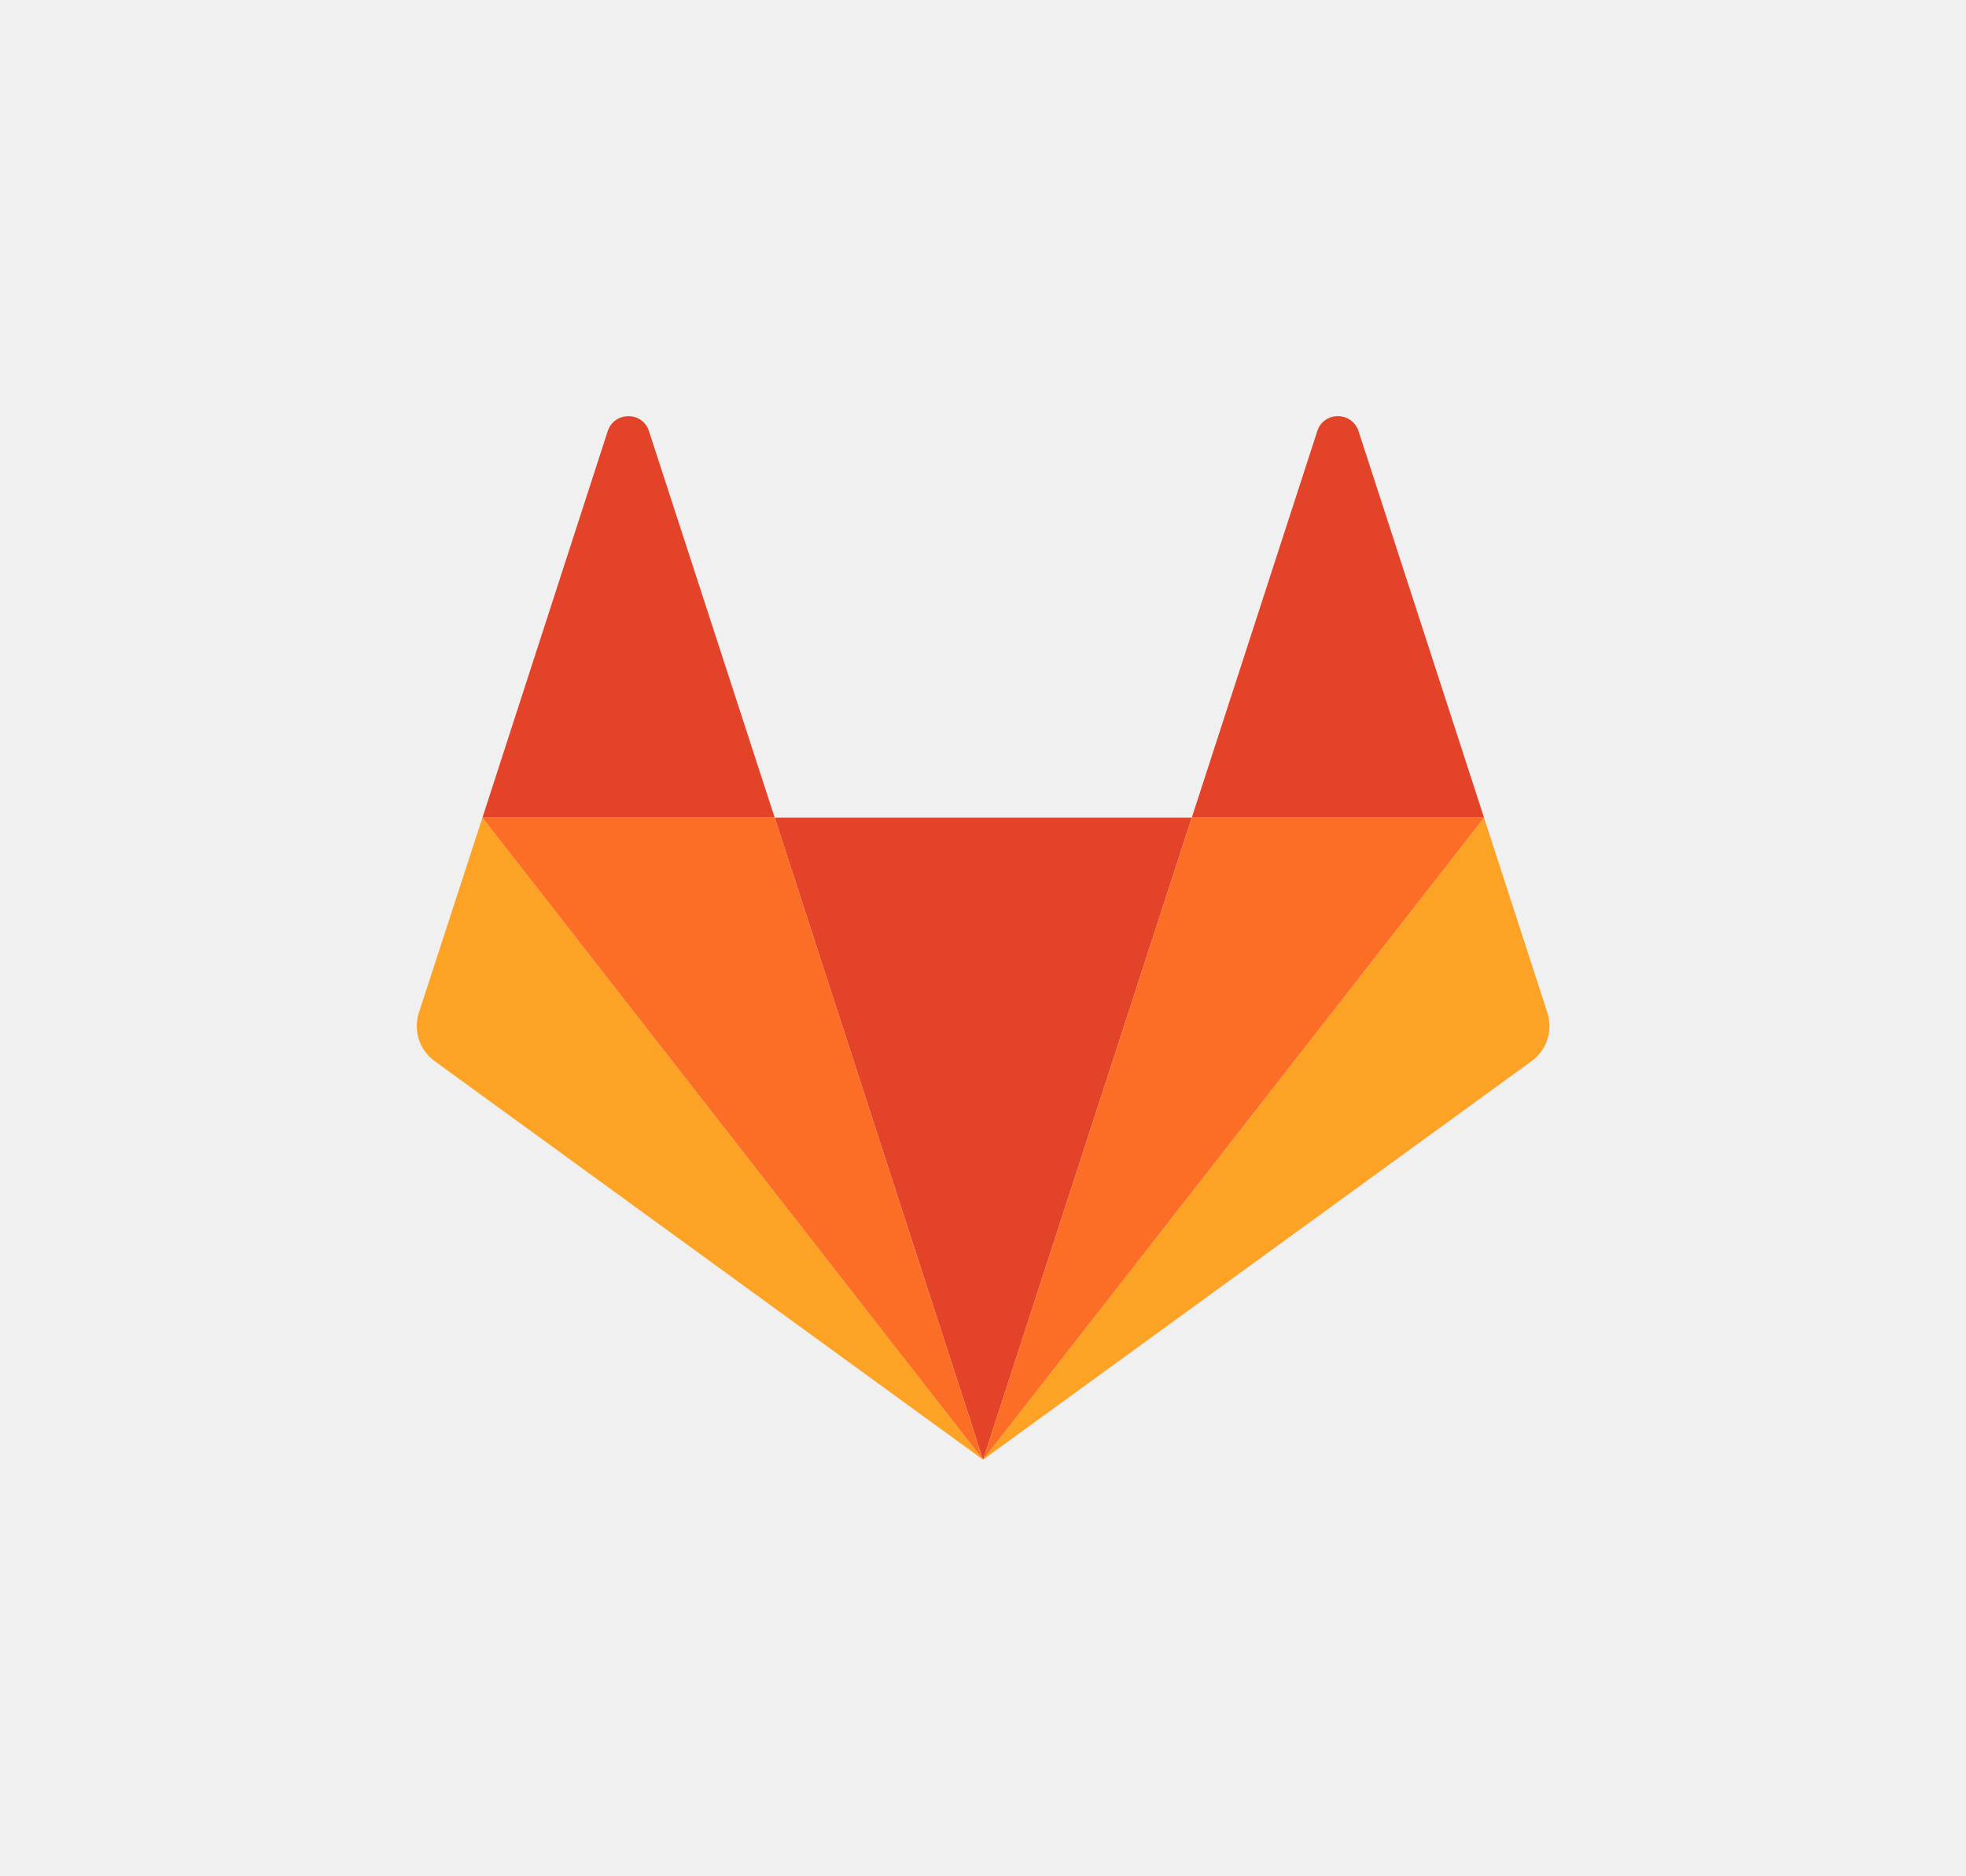
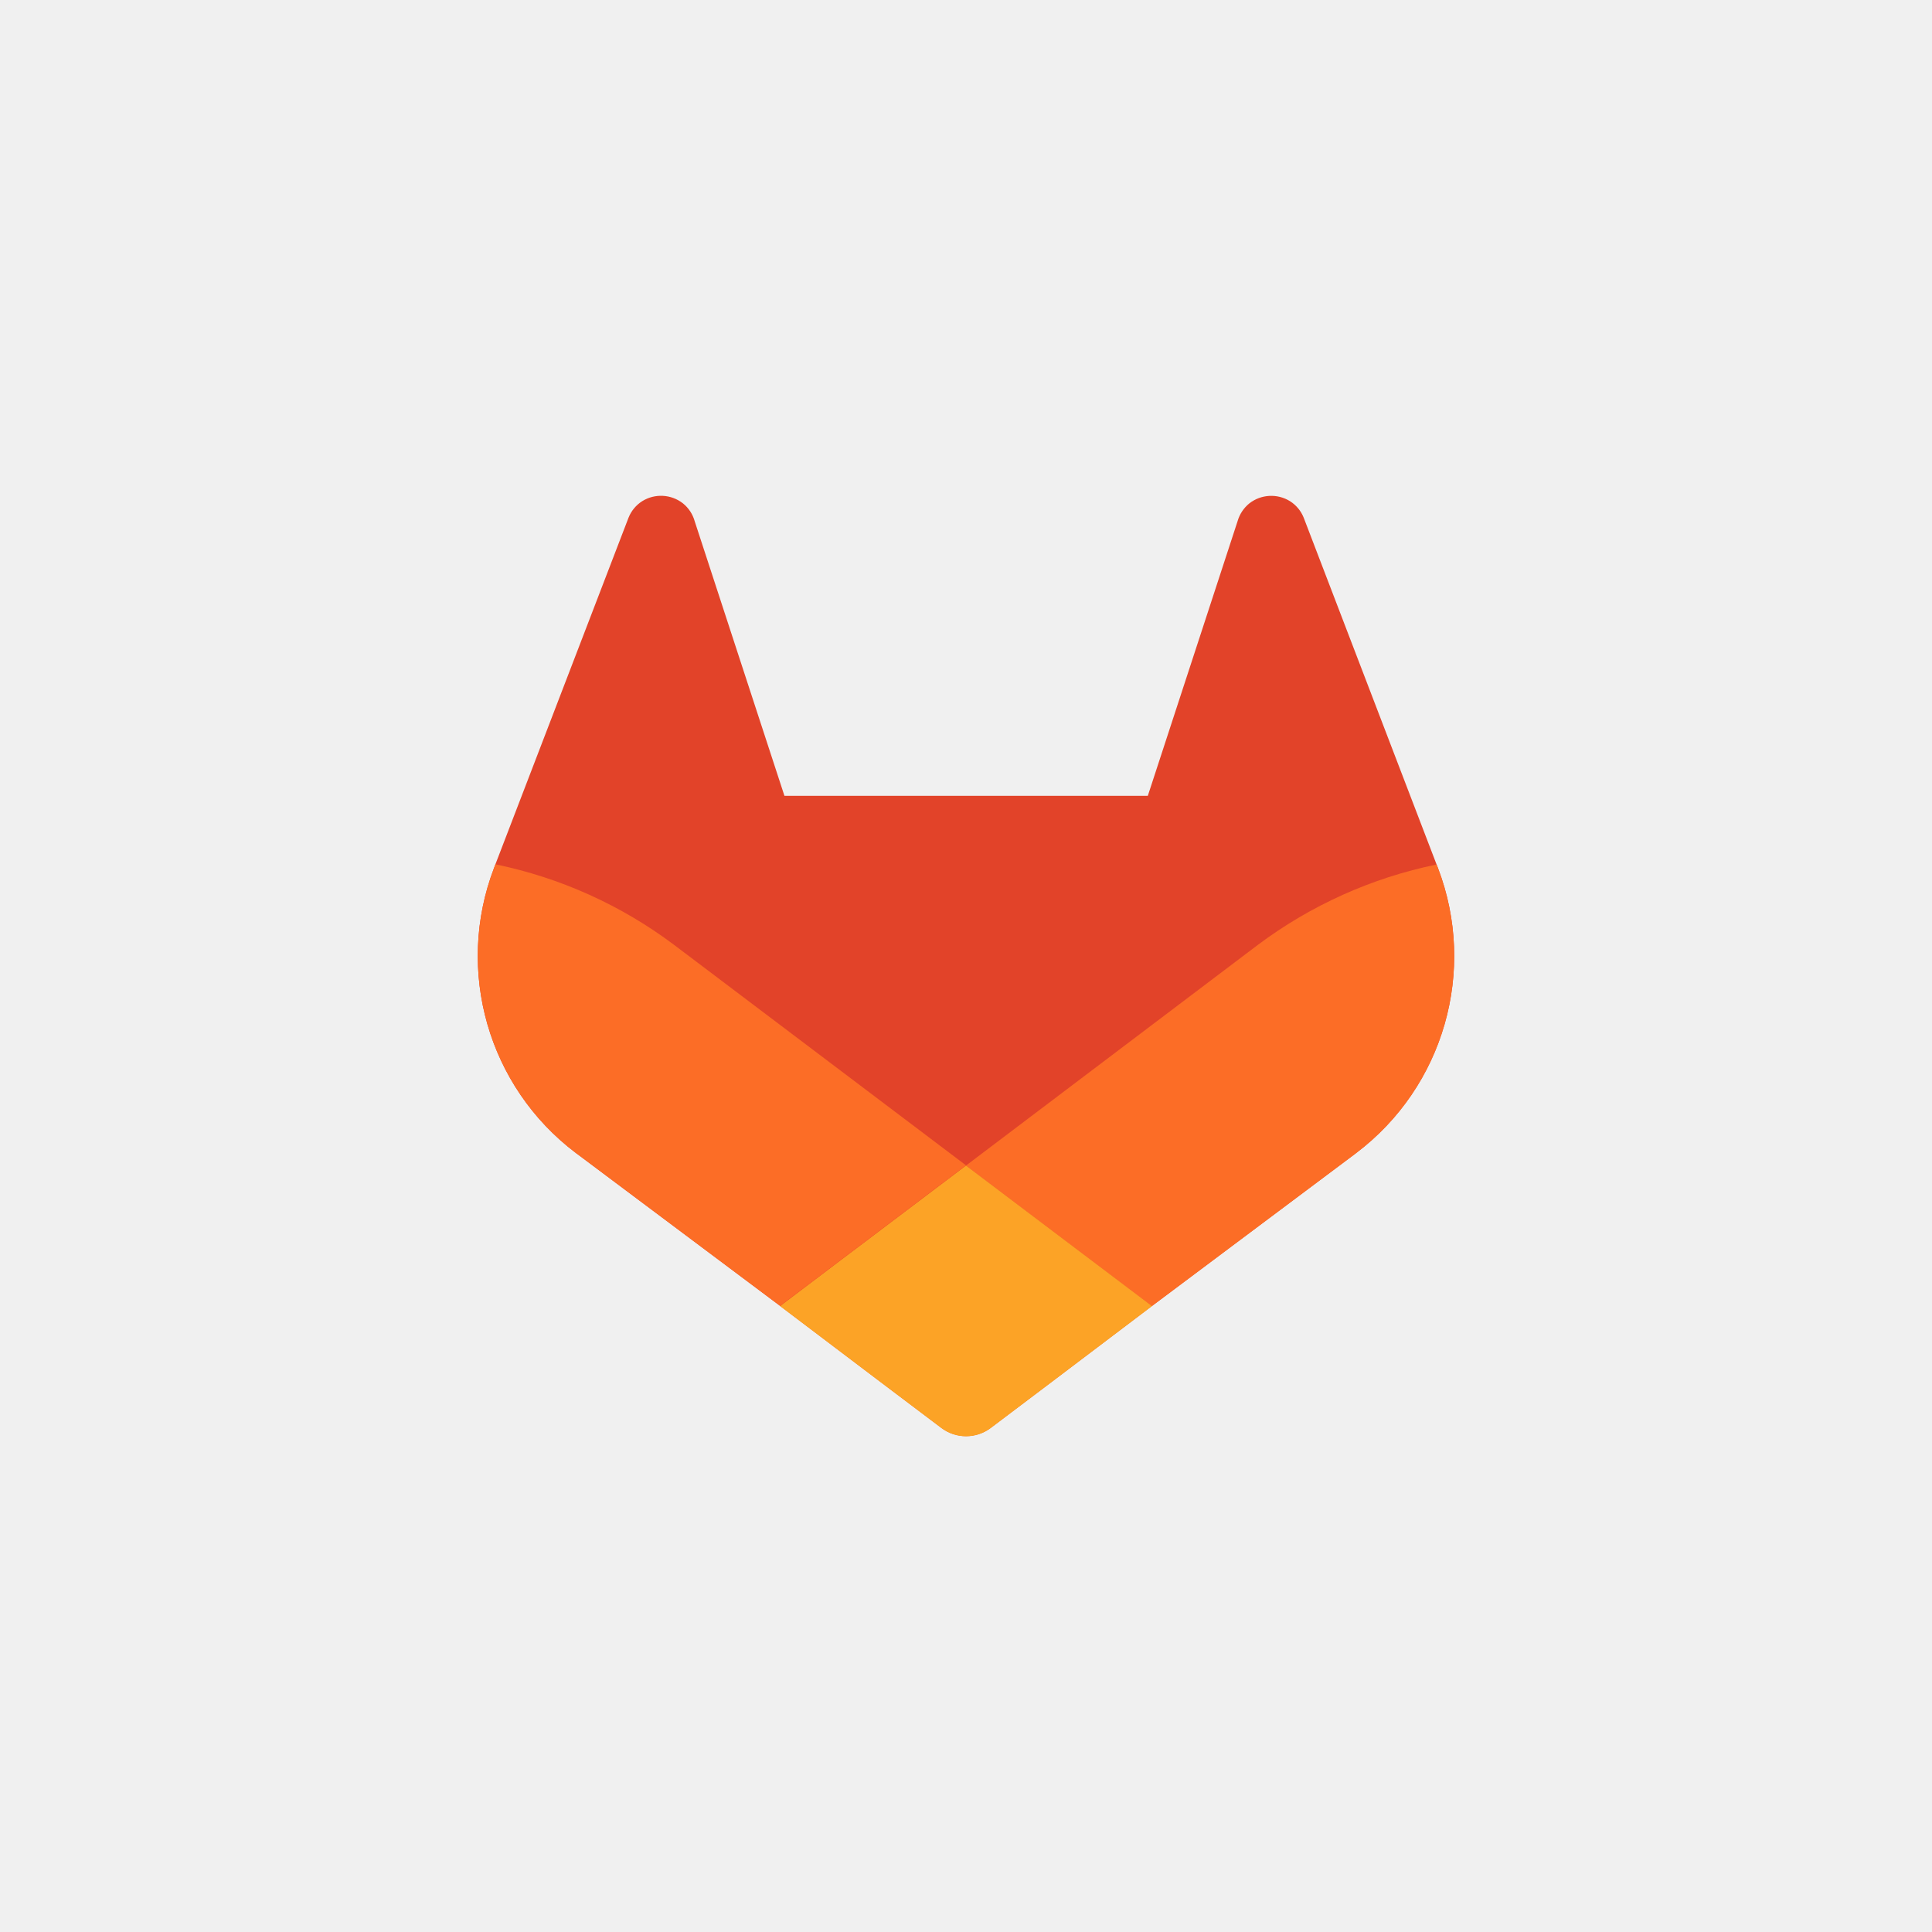
- <svg xmlns="http://www.w3.org/2000/svg" version="1.1" x="0px" y="0px" viewBox="0 0 586 559" style="enable-background:new 0 0 586 559;" xml:space="preserve">
-   <style type="text/css">
- 	.st0{fill:#FAFAFA;}
- 	.st1{fill:#F0F0F0;}
- 	.st2{fill:#FFFFFF;}
- 	.st3{fill:#E24329;}
- 	.st4{fill:#FCA326;}
- 	.st5{fill:#FC6D26;}
- 	.st6{fill:#8C929D;}
- 	.st7{fill:#2E2E2E;}
- 	.st8{fill:none;stroke:#FCA326;stroke-width:16;stroke-linecap:round;stroke-linejoin:round;stroke-miterlimit:10;}
- 	.st9{fill:none;stroke:#FC6D26;stroke-width:16;stroke-linecap:round;stroke-linejoin:round;stroke-miterlimit:10;}
- 	.st10{fill:none;stroke:#E24329;stroke-width:16;stroke-linecap:round;stroke-linejoin:round;stroke-miterlimit:10;}
- 	.st11{fill:none;stroke:#F0F0F0;stroke-miterlimit:10;}
- 	.st12{fill:#231F20;}
- 	.st13{fill:none;stroke:#231F20;stroke-width:16;stroke-linecap:round;stroke-linejoin:round;stroke-miterlimit:10;}
- 	.st14{display:none;}
- 	.st15{display:inline;opacity:0.1;fill:#E828E3;}
- 	.st16{display:inline;}
- 	.st17{opacity:0.1;fill:#E828E3;}
- 	.st18{font-family:'SourceSansPro-Semibold';}
- 	.st19{font-size:24px;}
- 	.st20{display:inline;fill:#DB3B21;}
- 	.st21{display:inline;fill:#FC6D26;}
- 	.st22{display:inline;fill:#2E2E2E;}
- 	.st23{display:inline;fill:#6E49CB;}
- 	.st24{display:inline;fill:#380D75;}
- 	.st25{display:inline;fill:#FCA121;}
- 	.st26{opacity:0.6;fill:none;stroke:#231F20;stroke-width:2;stroke-miterlimit:10;stroke-dasharray:12,6;}
- 	.st27{fill:none;stroke:#444444;stroke-width:1.534;stroke-miterlimit:10;}
- </style>
-   <g id="logo_art">
-     <g>
-       <path id="path50_2_" class="st3" d="M293.026,434.983L293.026,434.983l62.199-191.322H230.918L293.026,434.983L293.026,434.983z" />
-       <path id="path66_6_" class="st4" d="M143.798,243.662L143.798,243.662l-18.941,58.126c-1.714,5.278,0.137,11.104,4.661,14.394    l163.509,118.801L143.798,243.662L143.798,243.662z" />
-       <path id="path74_2_" class="st3" d="M143.798,243.662h87.12l-37.494-115.224c-1.919-5.895-10.282-5.895-12.27,0L143.798,243.662    L143.798,243.662z" />
-       <path id="path82_6_" class="st4" d="M442.346,243.662L442.346,243.662l18.873,58.126c1.714,5.278-0.137,11.104-4.661,14.394    L293.026,434.983L442.346,243.662L442.346,243.662z" />
-       <path id="path86_2_" class="st3" d="M442.346,243.662h-87.12l37.425-115.224c1.919-5.895,10.282-5.895,12.27,0L442.346,243.662    L442.346,243.662z" />
-       <polygon class="st5" points="293.026,434.983 355.225,243.662 442.346,243.662   " />
-       <polygon class="st5" points="293.026,434.983 143.798,243.662 230.918,243.662   " />
-     </g>
-   </g>
-   <g id="spacing_guides" class="st14">
-     <path id="path40_18_" class="st15" d="M0,0.5v124h586V0.5H0L0,0.5z" />
-     <path id="path40_16_" class="st15" d="M0,435.5v124h586v-124H0L0,435.5z" />
-     <path id="path40_15_" class="st15" d="M462.2,560h124V0h-124V560L462.2,560z" />
-     <g class="st16">
-       <text transform="matrix(1 0 0 1 511.2881 283.3319)" class="st18 st19">1x</text>
-     </g>
-     <g class="st16">
-       <text transform="matrix(1 0 0 1 281.2881 500.9978)" class="st18 st19">1x</text>
-     </g>
-     <g class="st16">
-       <text transform="matrix(1 0 0 1 281.2881 65.998)" class="st18 st19">1x</text>
-     </g>
-     <path id="path40_5_" class="st15" d="M0,560h124V0H0V560L0,560z" />
-     <g class="st16">
-       <text transform="matrix(1 0 0 1 51.2881 283.3319)" class="st18 st19">1x</text>
-     </g>
+ <svg xmlns="http://www.w3.org/2000/svg" viewBox="0 0 380 380">
+   <defs>
+     <style>.cls-1{fill:#e24329;}.cls-2{fill:#fc6d26;}.cls-3{fill:#fca326;}</style>
+   </defs>
+   <g id="LOGO">
+     <path class="cls-1" d="M282.83,170.73l-.27-.69-26.14-68.22a6.81,6.81,0,0,0-2.69-3.24,7,7,0,0,0-8,.43,7,7,0,0,0-2.32,3.52l-17.65,54H154.29l-17.65-54A6.86,6.86,0,0,0,134.32,99a7,7,0,0,0-8-.43,6.87,6.87,0,0,0-2.69,3.24L97.44,170l-.26.69a48.54,48.54,0,0,0,16.1,56.1l.09.07.24.17,39.82,29.82,19.7,14.91,12,9.06a8.07,8.07,0,0,0,9.76,0l12-9.06,19.7-14.91,40.06-30,.1-.08A48.56,48.56,0,0,0,282.83,170.73Z" />
+     <path class="cls-2" d="M282.83,170.73l-.27-.69a88.3,88.3,0,0,0-35.15,15.8L190,229.25c19.55,14.79,36.57,27.64,36.57,27.64l40.06-30,.1-.08A48.56,48.56,0,0,0,282.83,170.73Z" />
+     <path class="cls-3" d="M153.43,256.89l19.7,14.91,12,9.06a8.07,8.07,0,0,0,9.76,0l12-9.06,19.7-14.91S209.55,244,190,229.25C170.45,244,153.43,256.89,153.43,256.89Z" />
+     <path class="cls-2" d="M132.58,185.84A88.19,88.19,0,0,0,97.44,170l-.26.69a48.54,48.54,0,0,0,16.1,56.1l.09.07.24.17,39.82,29.82s17-12.85,36.57-27.64Z" />
  </g>
</svg>
